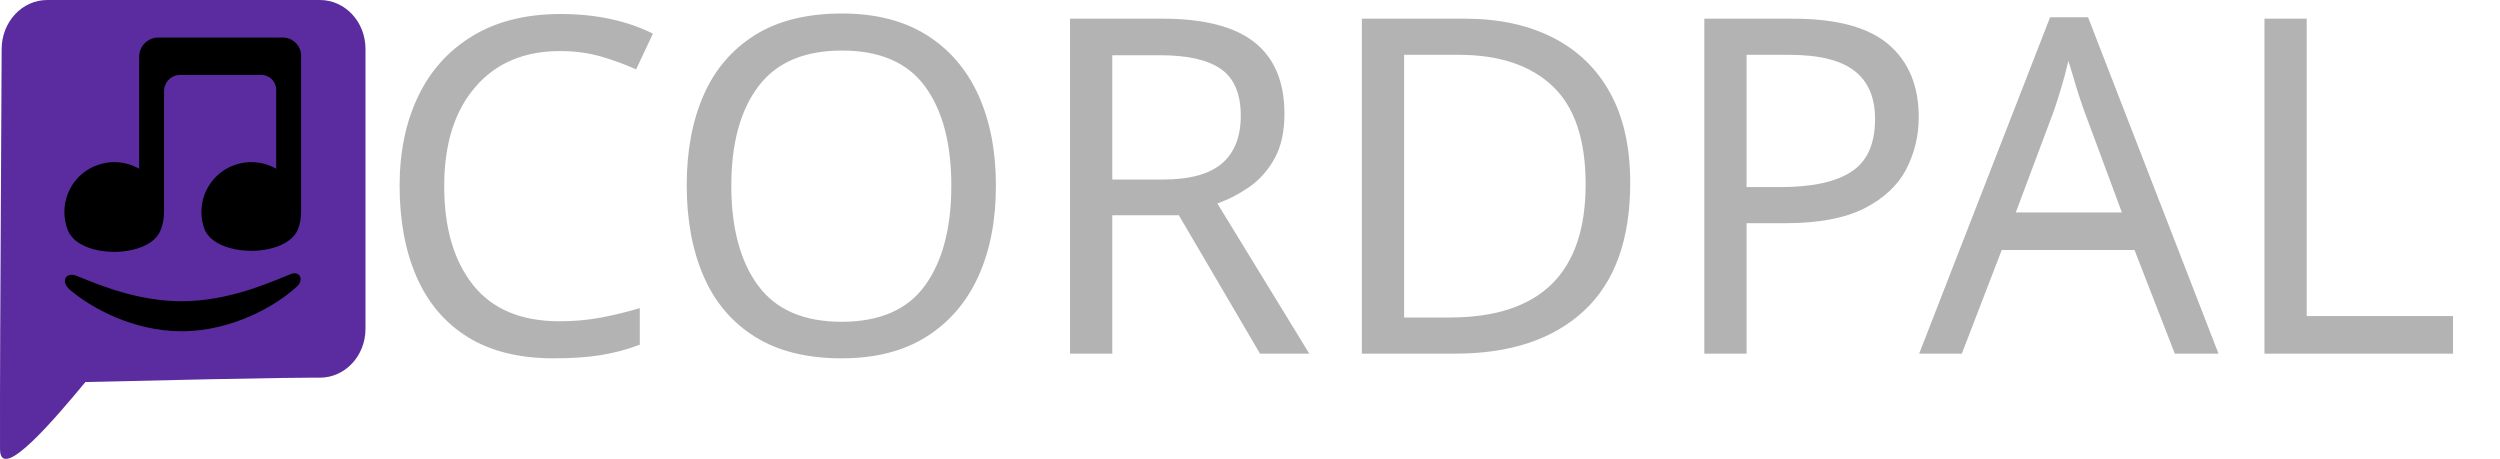
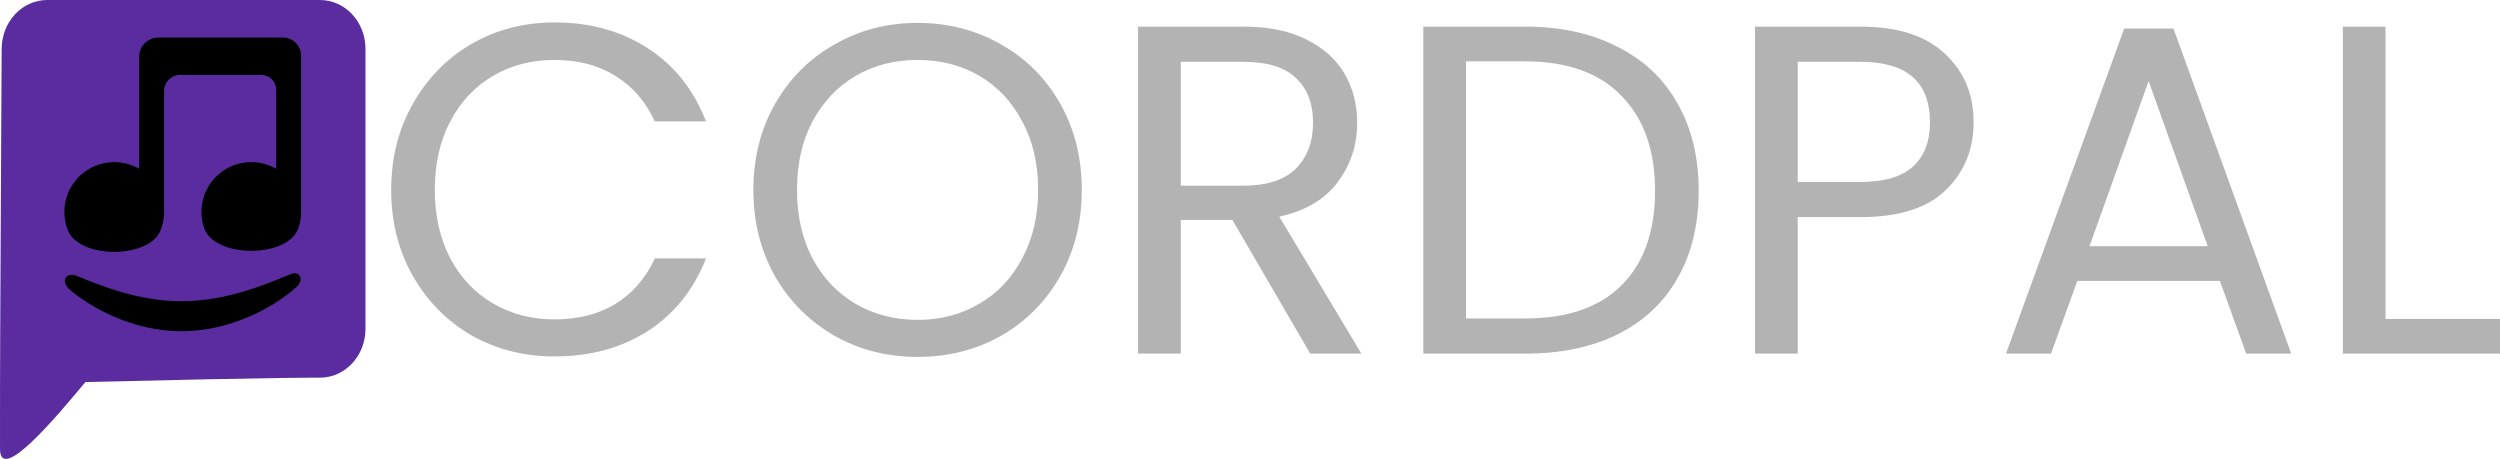
<svg xmlns="http://www.w3.org/2000/svg" width="352.731mm" height="64.749mm" viewBox="0 0 352.731 64.749" version="1.1" id="svg1">
  <defs id="defs1">
    <rect x="200.021" y="6.467" width="601.911" height="235.591" id="rect2" />
  </defs>
  <g id="layer1" transform="translate(-76.88172,-112.7152)">
    <path id="rect1" style="fill:#5a2ca0;stroke-width:0.176" d="m 83.557,112.715 h 38.45 c 3.569,0 6.442,3.077 6.442,6.899 v 39.491 c 0,3.822 -2.873,6.899 -6.442,6.899 0,0 -3.199,-0.1 -33.072,0.611 -4.111,4.946 -12.045,14.389 -12.05,9.47 -0.012,-12.302 0.002,-12.347 0.23,-56.471 0.02,-3.822 2.873,-6.899 6.442,-6.899 z" />
  </g>
  <g id="layer2" transform="translate(-76.88172,-112.7152)">
    <path d="m 73.24,99.58 v 22.026 c 0,0.798 -0.133,1.564 -0.378,2.279 -1.463,4.272 -11.844,4.272 -13.307,-5e-5 -0.245,-0.715 -0.378,-1.481 -0.378,-2.279 0,-2.603 1.414,-4.875 3.516,-6.091 1.74,-1.006 3.516,-0.941 3.516,-0.941 1.281,0 2.482,0.342 3.516,0.941 V 104.372 a 2.101,2.101 45 0 0 -2.101,-2.101 H 56.186 a 2.282,2.282 135 0 0 -2.282,2.282 v 17.054 c 0,0.911 -0.173,1.781 -0.488,2.58 -1.604,4.065 -11.481,4.065 -13.086,4e-5 -0.315,-0.799 -0.488,-1.669 -0.488,-2.58 0,-2.603 1.414,-4.875 3.516,-6.091 1.74,-1.006 3.516,-0.941 3.516,-0.941 1.281,0 2.481,0.342 3.516,0.941 V 99.71 a 2.713,2.713 135 0 1 2.713,-2.713 h 17.555 a 2.583,2.583 45 0 1 2.583,2.583 z" id="path1" style="stroke-width:1.758;fill:#000000" transform="translate(46.12447,21.01454)" />
  </g>
  <g id="layer3" transform="translate(-76.88172,-112.7152)">
    <path id="path7" style="stroke-width:0.265;fill:#000000" d="m 73.399,133.783 c -2.773,2.591 -9.015,6.31 -16.272,6.31 -6.83,0 -12.762,-3.295 -15.748,-5.843 -1.387,-1.184 -0.603,-2.609 0.982,-1.961 3.199,1.306 8.618,3.569 14.766,3.569 6.587,0 12.338,-2.598 15.417,-3.833 1.237,-0.496 1.909,0.773 0.855,1.758 z" transform="translate(45.37434,19.3584)" />
  </g>
  <g id="layer4">
-     <text xml:space="preserve" id="text1" style="font-style:normal;font-variant:normal;font-weight:normal;font-stretch:normal;font-size:72px;line-height:0;font-family:Poppins;-inkscape-font-specification:Poppins;text-align:start;writing-mode:lr-tb;direction:ltr;white-space:pre;shape-inside:url(#rect2);fill:#b3b3b3" transform="matrix(0.9193451,0,0,0.9193451,-131.5414,27.40128)">
-       <tspan x="200.021" y="24.467" id="tspan2">CORDPAL</tspan>
-     </text>
+     <path d="m 203.117,-0.661 q 0,-7.344 3.312,-13.176 3.312,-5.904 9,-9.216 5.76,-3.312 12.744,-3.312 8.208,0 14.328,3.96 6.12,3.96 8.928,11.232 h -7.848 q -2.088,-4.536 -6.048,-6.984 -3.888,-2.448 -9.36,-2.448 -5.256,0 -9.432,2.448 -4.176,2.448 -6.552,6.984 -2.376,4.464 -2.376,10.512 0,5.976 2.376,10.512 2.376,4.464 6.552,6.912 4.176,2.448 9.432,2.448 5.472,0 9.36,-2.376 3.96,-2.448 6.048,-6.984 h 7.848 q -2.808,7.2 -8.928,11.16 -6.12,3.888 -14.328,3.888 -6.984,0 -12.744,-3.24 -5.688,-3.312 -9,-9.144 -3.312,-5.832 -3.312,-13.176 z M 283.901,24.971 q -6.984,0 -12.744,-3.24 -5.76,-3.312 -9.144,-9.144 -3.312,-5.904 -3.312,-13.248 0,-7.344 3.312,-13.176 3.384,-5.904 9.144,-9.144 5.76,-3.312 12.744,-3.312 7.056,0 12.816,3.312 5.76,3.24 9.072,9.072 3.312,5.832 3.312,13.248 0,7.416 -3.312,13.248 -3.312,5.832 -9.072,9.144 -5.76,3.24 -12.816,3.24 z m 0,-5.688 q 5.256,0 9.432,-2.448 4.248,-2.448 6.624,-6.984 2.448,-4.536 2.448,-10.512 0,-6.048 -2.448,-10.512 -2.376,-4.536 -6.552,-6.984 -4.176,-2.448 -9.504,-2.448 -5.328,0 -9.504,2.448 -4.176,2.448 -6.624,6.984 -2.376,4.464 -2.376,10.512 0,5.976 2.376,10.512 2.448,4.536 6.624,6.984 4.248,2.448 9.504,2.448 z m 60.264,5.184 -11.952,-20.52 h -7.92 V 24.467 h -6.552 v -50.184 h 16.2 q 5.688,0 9.576,1.944 3.96,1.944 5.904,5.256 1.944,3.312 1.944,7.56 0,5.184 -3.024,9.144 -2.952,3.96 -8.928,5.256 l 12.6,21.024 z m -19.872,-25.776 h 9.648 q 5.328,0 7.992,-2.592 2.664,-2.664 2.664,-7.056 0,-4.464 -2.664,-6.912 -2.592,-2.448 -7.992,-2.448 h -9.648 z m 52.848,-24.408 q 8.208,0 14.184,3.096 6.048,3.024 9.216,8.712 3.24,5.688 3.24,13.392 0,7.704 -3.24,13.392 -3.168,5.616 -9.216,8.64 -5.976,2.952 -14.184,2.952 h -15.624 v -50.184 z m 0,44.784 q 9.72,0 14.832,-5.112 5.112,-5.184 5.112,-14.472 0,-9.36 -5.184,-14.616 -5.112,-5.256 -14.76,-5.256 h -9.072 v 39.456 z m 68.832,-30.096 q 0,6.264 -4.32,10.44 -4.248,4.104 -13.032,4.104 h -9.648 V 24.467 h -6.552 v -50.184 h 16.2 q 8.496,0 12.888,4.104 4.464,4.104 4.464,10.584 z m -17.352,9.144 q 5.472,0 8.064,-2.376 2.592,-2.376 2.592,-6.768 0,-9.288 -10.656,-9.288 h -9.648 v 18.432 z m 55.152,15.192 h -21.888 l -4.032,11.16 h -6.912 l 18.144,-49.896 h 7.56 l 18.072,49.896 h -6.912 z m -1.872,-5.328 -9.072,-25.344 -9.072,25.344 z m 27.288,11.16 h 17.568 v 5.328 h -24.12 v -50.184 h 6.552 z" id="text1" style="font-size:72px;line-height:0;font-family:Poppins;-inkscape-font-specification:Poppins;white-space:pre;fill:#b3b3b3" transform="matrix(0.9193451,0,0,0.9193451,-131.5414,27.40128)" aria-label="CORDPAL" />
  </g>
</svg>
